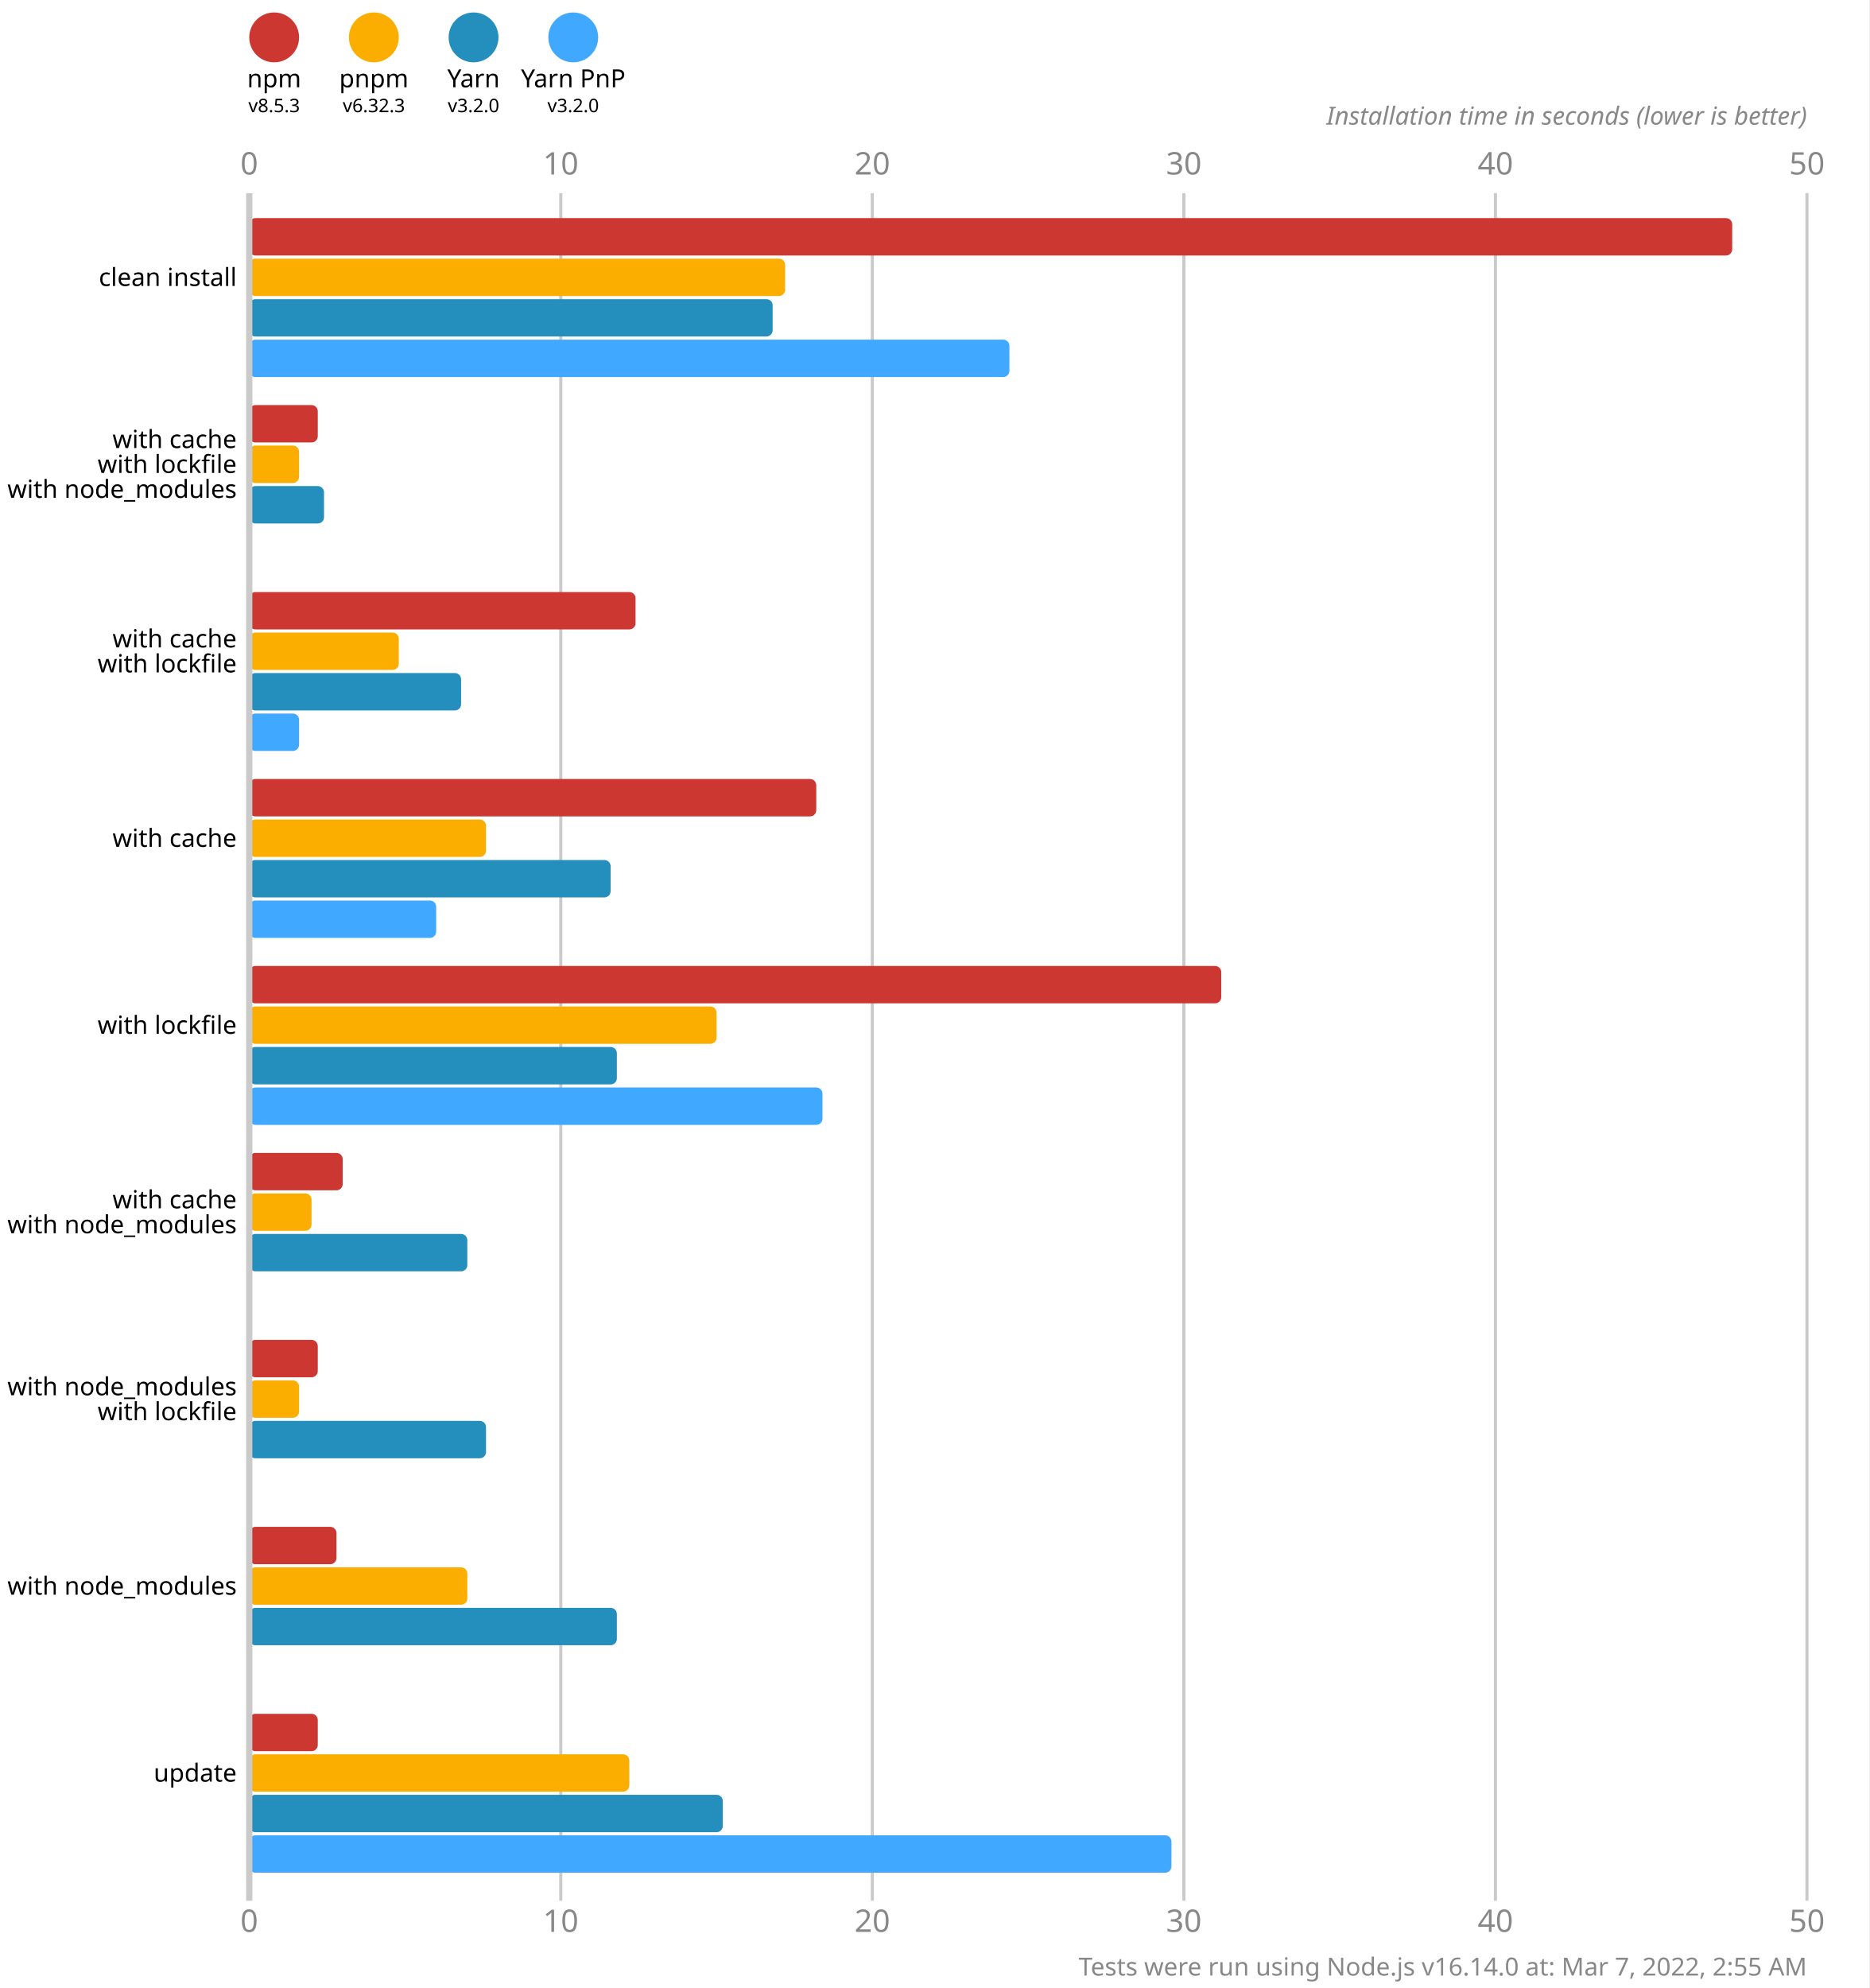
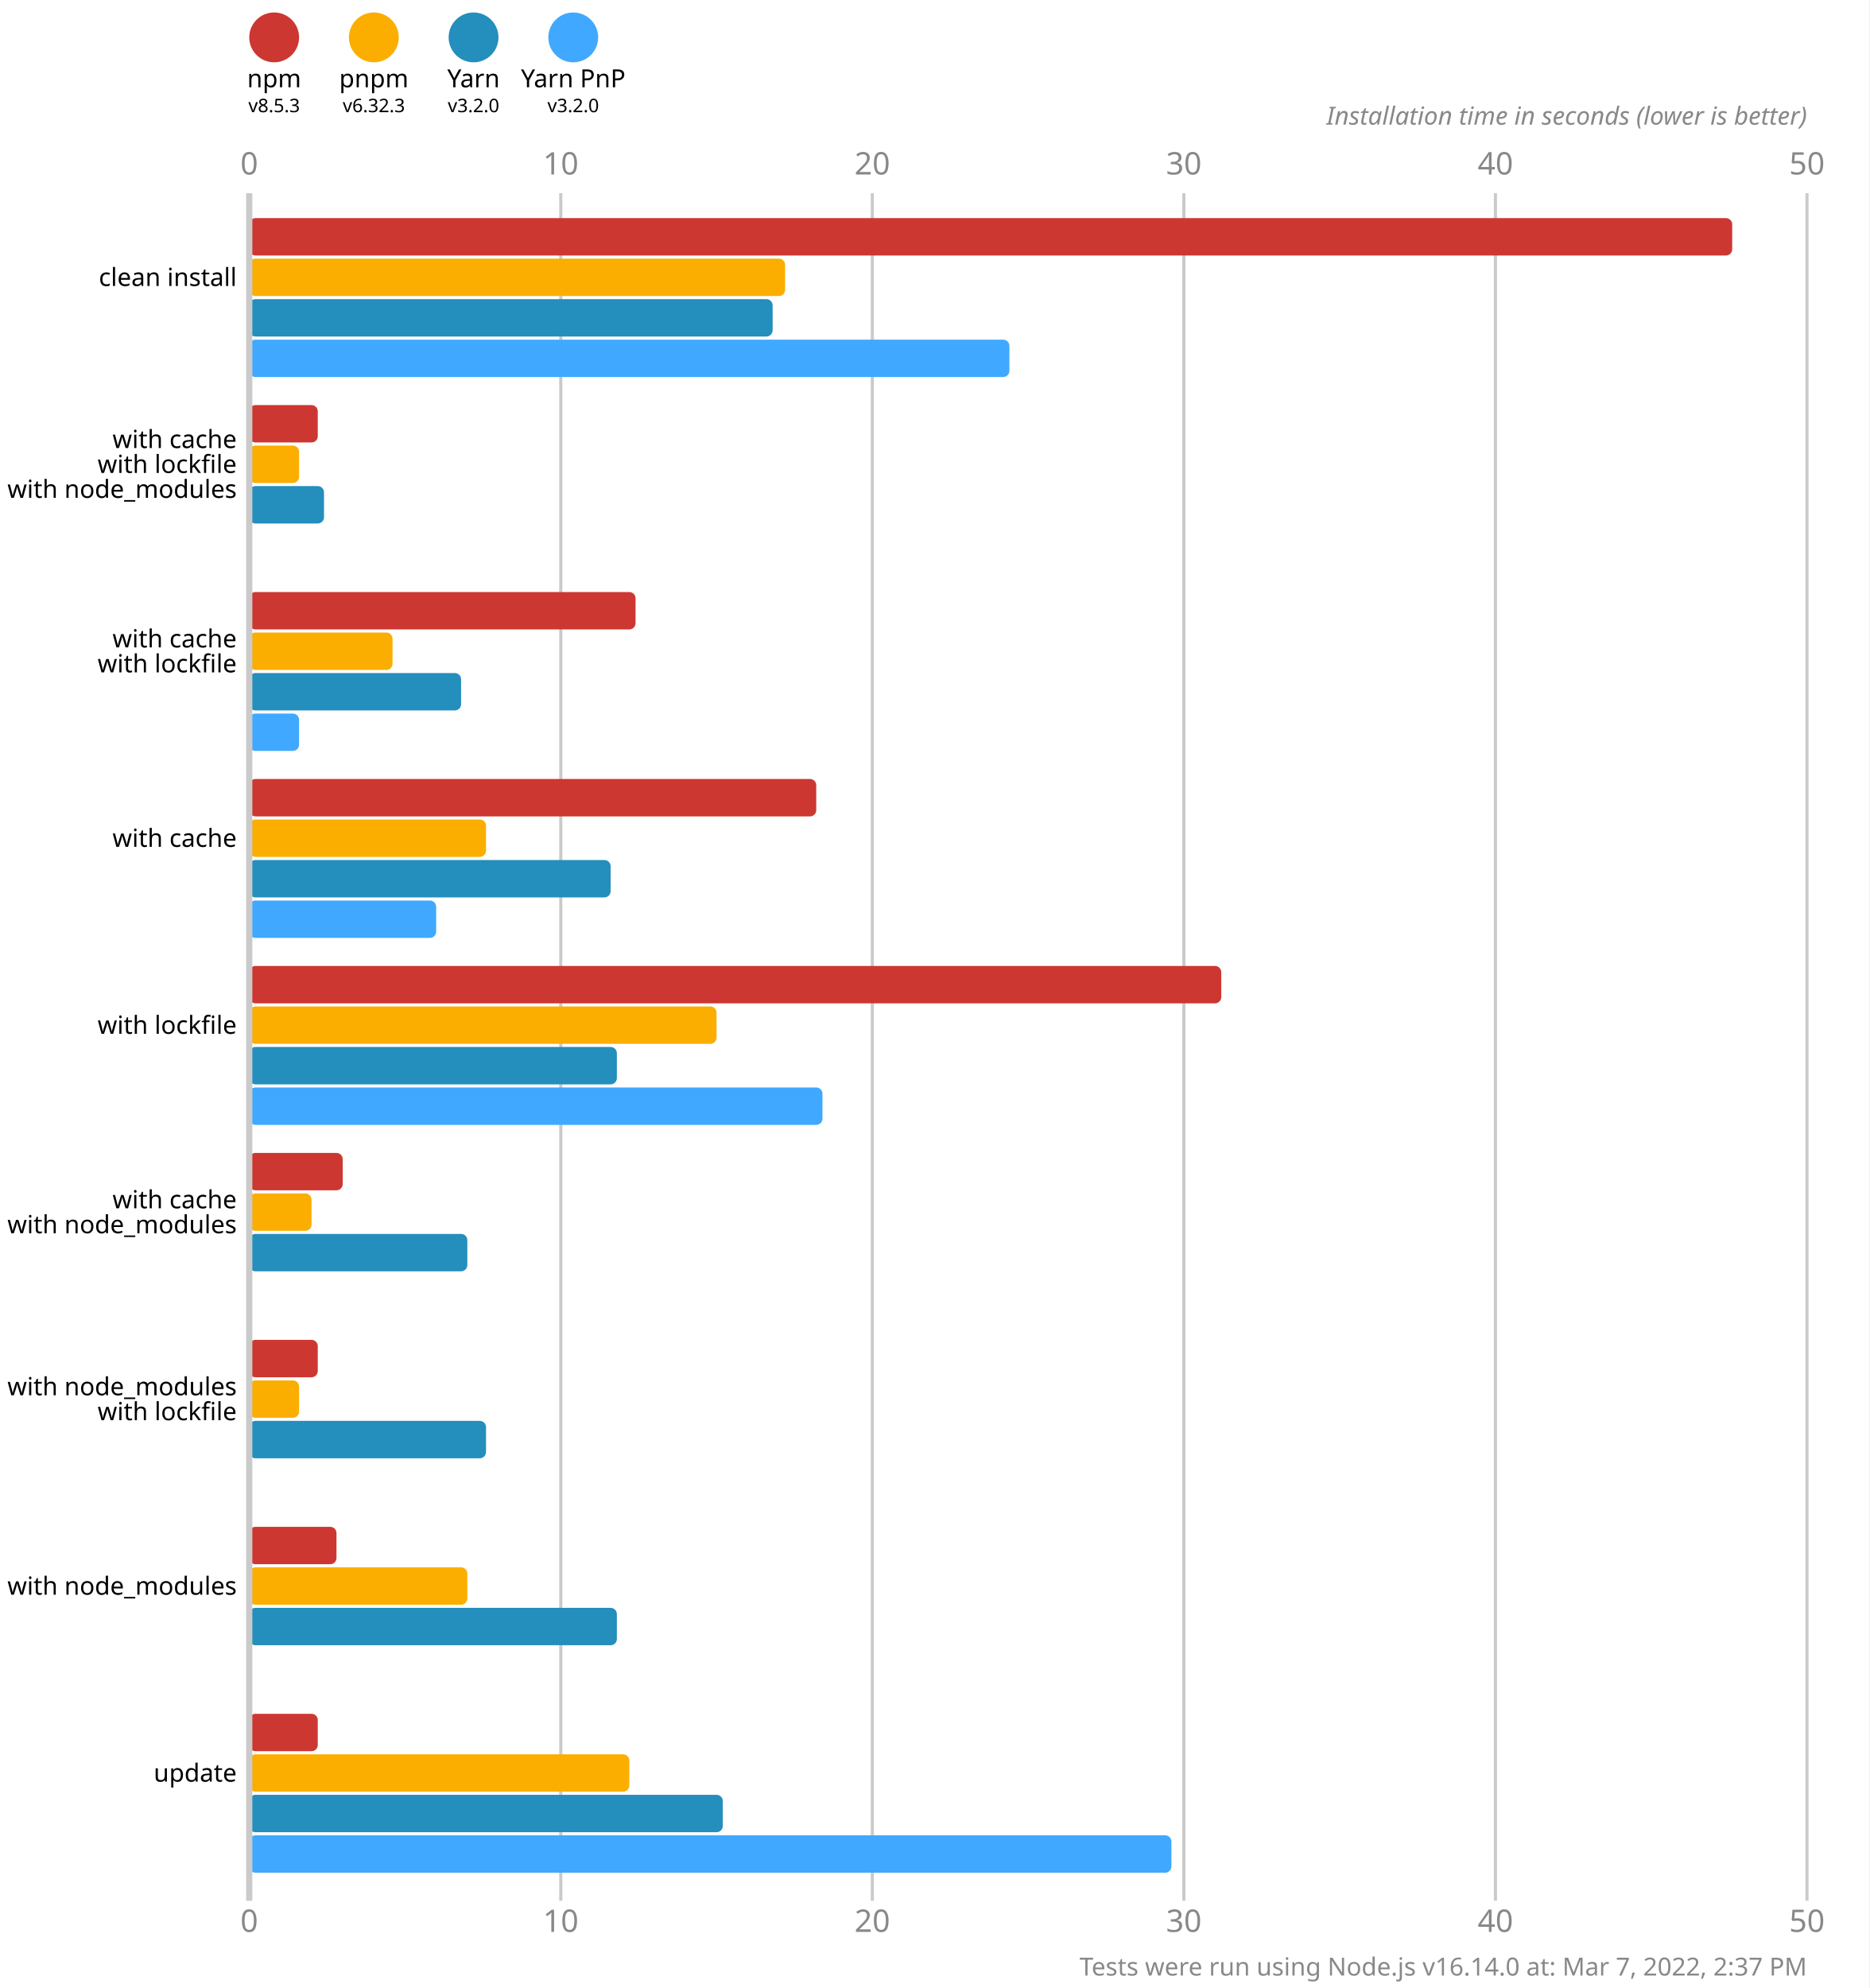
<svg xmlns="http://www.w3.org/2000/svg" version="1.1" viewBox="0 0 300 319">
  <style>
    .font { font-family: sans-serif; }
    .s3 { font-size: 3px; }
    .s4 { font-size: 4px; }
    .s5 { font-size: 5px; }
    .line { stroke: #cacaca; }
    .width { stroke-width: 0.5; }
    .text { fill: #888; }
  </style>
  <rect x="0" y="0" width="300" height="319" fill="#fff" />
  <circle cx="44" cy="6" r="4" fill="#cd3731" />
  <text x="44" y="14" class="font s4" text-anchor="middle">npm</text>
  <text x="44" y="18" class="font s3" text-anchor="middle">v8.5.3</text>
  <circle cx="60" cy="6" r="4" fill="#fbae00" />
  <text x="60" y="14" class="font s4" text-anchor="middle">pnpm</text>
  <text x="60" y="18" class="font s3" text-anchor="middle">v6.32.3</text>
  <circle cx="76" cy="6" r="4" fill="#248ebd" />
  <text x="76" y="14" class="font s4" text-anchor="middle">Yarn</text>
  <text x="76" y="18" class="font s3" text-anchor="middle">v3.2.0</text>
  <circle cx="92" cy="6" r="4" fill="#40a9ff" />
  <text x="92" y="14" class="font s4" text-anchor="middle">Yarn PnP</text>
  <text x="92" y="18" class="font s3" text-anchor="middle">v3.2.0</text>
  <text x="40" y="28" class="font s5 text" text-anchor="middle">0</text>
  <text x="40" y="310" class="font s5 text" text-anchor="middle">0</text>
  <line x1="90" y1="31" x2="90" y2="305" class="line width" />
  <text x="90" y="28" class="font s5 text" text-anchor="middle">10</text>
  <text x="90" y="310" class="font s5 text" text-anchor="middle">10</text>
  <line x1="140" y1="31" x2="140" y2="305" class="line width" />
  <text x="140" y="28" class="font s5 text" text-anchor="middle">20</text>
  <text x="140" y="310" class="font s5 text" text-anchor="middle">20</text>
  <line x1="190" y1="31" x2="190" y2="305" class="line width" />
  <text x="190" y="28" class="font s5 text" text-anchor="middle">30</text>
  <text x="190" y="310" class="font s5 text" text-anchor="middle">30</text>
  <line x1="240" y1="31" x2="240" y2="305" class="line width" />
  <text x="240" y="28" class="font s5 text" text-anchor="middle">40</text>
  <text x="240" y="310" class="font s5 text" text-anchor="middle">40</text>
  <line x1="290" y1="31" x2="290" y2="305" class="line width" />
  <text x="290" y="28" class="font s5 text" text-anchor="middle">50</text>
  <text x="290" y="310" class="font s5 text" text-anchor="middle">50</text>
  <text x="290" y="20" class="font s4 text" font-style="italic" text-anchor="end">Installation time in seconds (lower is better)</text>
  <rect x="40" y="35" width="238" height="6" fill="#cd3731" rx="1" ry="1" />
  <rect x="40" y="41.5" width="86" height="6" fill="#fbae00" rx="1" ry="1" />
  <rect x="40" y="48" width="84" height="6" fill="#248ebd" rx="1" ry="1" />
  <rect x="40" y="54.5" width="122" height="6" fill="#40a9ff" rx="1" ry="1" />
  <rect x="40" y="65" width="11" height="6" fill="#cd3731" rx="1" ry="1" />
  <rect x="40" y="71.5" width="8" height="6" fill="#fbae00" rx="1" ry="1" />
  <rect x="40" y="78" width="12" height="6" fill="#248ebd" rx="1" ry="1" />
  <rect x="40" y="84.5" width="0" height="6" fill="#40a9ff" rx="1" ry="1" />
  <rect x="40" y="95" width="62" height="6" fill="#cd3731" rx="1" ry="1" />
-   <rect x="40" y="101.5" width="24" height="6" fill="#fbae00" rx="1" ry="1" />
+   <rect x="40" y="101.5" width="23" height="6" fill="#fbae00" rx="1" ry="1" />
  <rect x="40" y="108" width="34" height="6" fill="#248ebd" rx="1" ry="1" />
  <rect x="40" y="114.5" width="8" height="6" fill="#40a9ff" rx="1" ry="1" />
  <rect x="40" y="125" width="91" height="6" fill="#cd3731" rx="1" ry="1" />
  <rect x="40" y="131.5" width="38" height="6" fill="#fbae00" rx="1" ry="1" />
  <rect x="40" y="138" width="58" height="6" fill="#248ebd" rx="1" ry="1" />
  <rect x="40" y="144.5" width="30" height="6" fill="#40a9ff" rx="1" ry="1" />
  <rect x="40" y="155" width="156" height="6" fill="#cd3731" rx="1" ry="1" />
  <rect x="40" y="161.5" width="75" height="6" fill="#fbae00" rx="1" ry="1" />
  <rect x="40" y="168" width="59" height="6" fill="#248ebd" rx="1" ry="1" />
  <rect x="40" y="174.5" width="92" height="6" fill="#40a9ff" rx="1" ry="1" />
  <rect x="40" y="185" width="15" height="6" fill="#cd3731" rx="1" ry="1" />
  <rect x="40" y="191.5" width="10" height="6" fill="#fbae00" rx="1" ry="1" />
  <rect x="40" y="198" width="35" height="6" fill="#248ebd" rx="1" ry="1" />
  <rect x="40" y="204.5" width="0" height="6" fill="#40a9ff" rx="1" ry="1" />
  <rect x="40" y="215" width="11" height="6" fill="#cd3731" rx="1" ry="1" />
  <rect x="40" y="221.5" width="8" height="6" fill="#fbae00" rx="1" ry="1" />
  <rect x="40" y="228" width="38" height="6" fill="#248ebd" rx="1" ry="1" />
  <rect x="40" y="234.5" width="0" height="6" fill="#40a9ff" rx="1" ry="1" />
  <rect x="40" y="245" width="14" height="6" fill="#cd3731" rx="1" ry="1" />
  <rect x="40" y="251.5" width="35" height="6" fill="#fbae00" rx="1" ry="1" />
  <rect x="40" y="258" width="59" height="6" fill="#248ebd" rx="1" ry="1" />
  <rect x="40" y="264.5" width="0" height="6" fill="#40a9ff" rx="1" ry="1" />
  <rect x="40" y="275" width="11" height="6" fill="#cd3731" rx="1" ry="1" />
  <rect x="40" y="281.5" width="61" height="6" fill="#fbae00" rx="1" ry="1" />
  <rect x="40" y="288" width="76" height="6" fill="#248ebd" rx="1" ry="1" />
  <rect x="40" y="294.5" width="148" height="6" fill="#40a9ff" rx="1" ry="1" />
  <line x1="40" y1="31" x2="40" y2="305" class="line" />
  <text x="38" y="44.5" class="font s4" dominant-baseline="middle" text-anchor="end">clean install</text>
  <text x="38" y="70.5" class="font s4" dominant-baseline="middle" text-anchor="end">with cache</text>
  <text x="38" y="74.5" class="font s4" dominant-baseline="middle" text-anchor="end">with lockfile</text>
  <text x="38" y="78.5" class="font s4" dominant-baseline="middle" text-anchor="end">with node_modules</text>
  <text x="38" y="102.5" class="font s4" dominant-baseline="middle" text-anchor="end">with cache</text>
  <text x="38" y="106.5" class="font s4" dominant-baseline="middle" text-anchor="end">with lockfile</text>
  <text x="38" y="134.5" class="font s4" dominant-baseline="middle" text-anchor="end">with cache</text>
  <text x="38" y="164.5" class="font s4" dominant-baseline="middle" text-anchor="end">with lockfile</text>
  <text x="38" y="192.5" class="font s4" dominant-baseline="middle" text-anchor="end">with cache</text>
  <text x="38" y="196.5" class="font s4" dominant-baseline="middle" text-anchor="end">with node_modules</text>
  <text x="38" y="222.5" class="font s4" dominant-baseline="middle" text-anchor="end">with node_modules</text>
  <text x="38" y="226.5" class="font s4" dominant-baseline="middle" text-anchor="end">with lockfile</text>
  <text x="38" y="254.5" class="font s4" dominant-baseline="middle" text-anchor="end">with node_modules</text>
  <text x="38" y="284.5" class="font s4" dominant-baseline="middle" text-anchor="end">update</text>
-   <text x="290" y="317" class="font s4 text" text-anchor="end">Tests were run using Node.js v16.14.0 at: Mar 7, 2022, 2:55 AM</text>
+   <text x="290" y="317" class="font s4 text" text-anchor="end">Tests were run using Node.js v16.14.0 at: Mar 7, 2022, 2:37 PM</text>
</svg>
